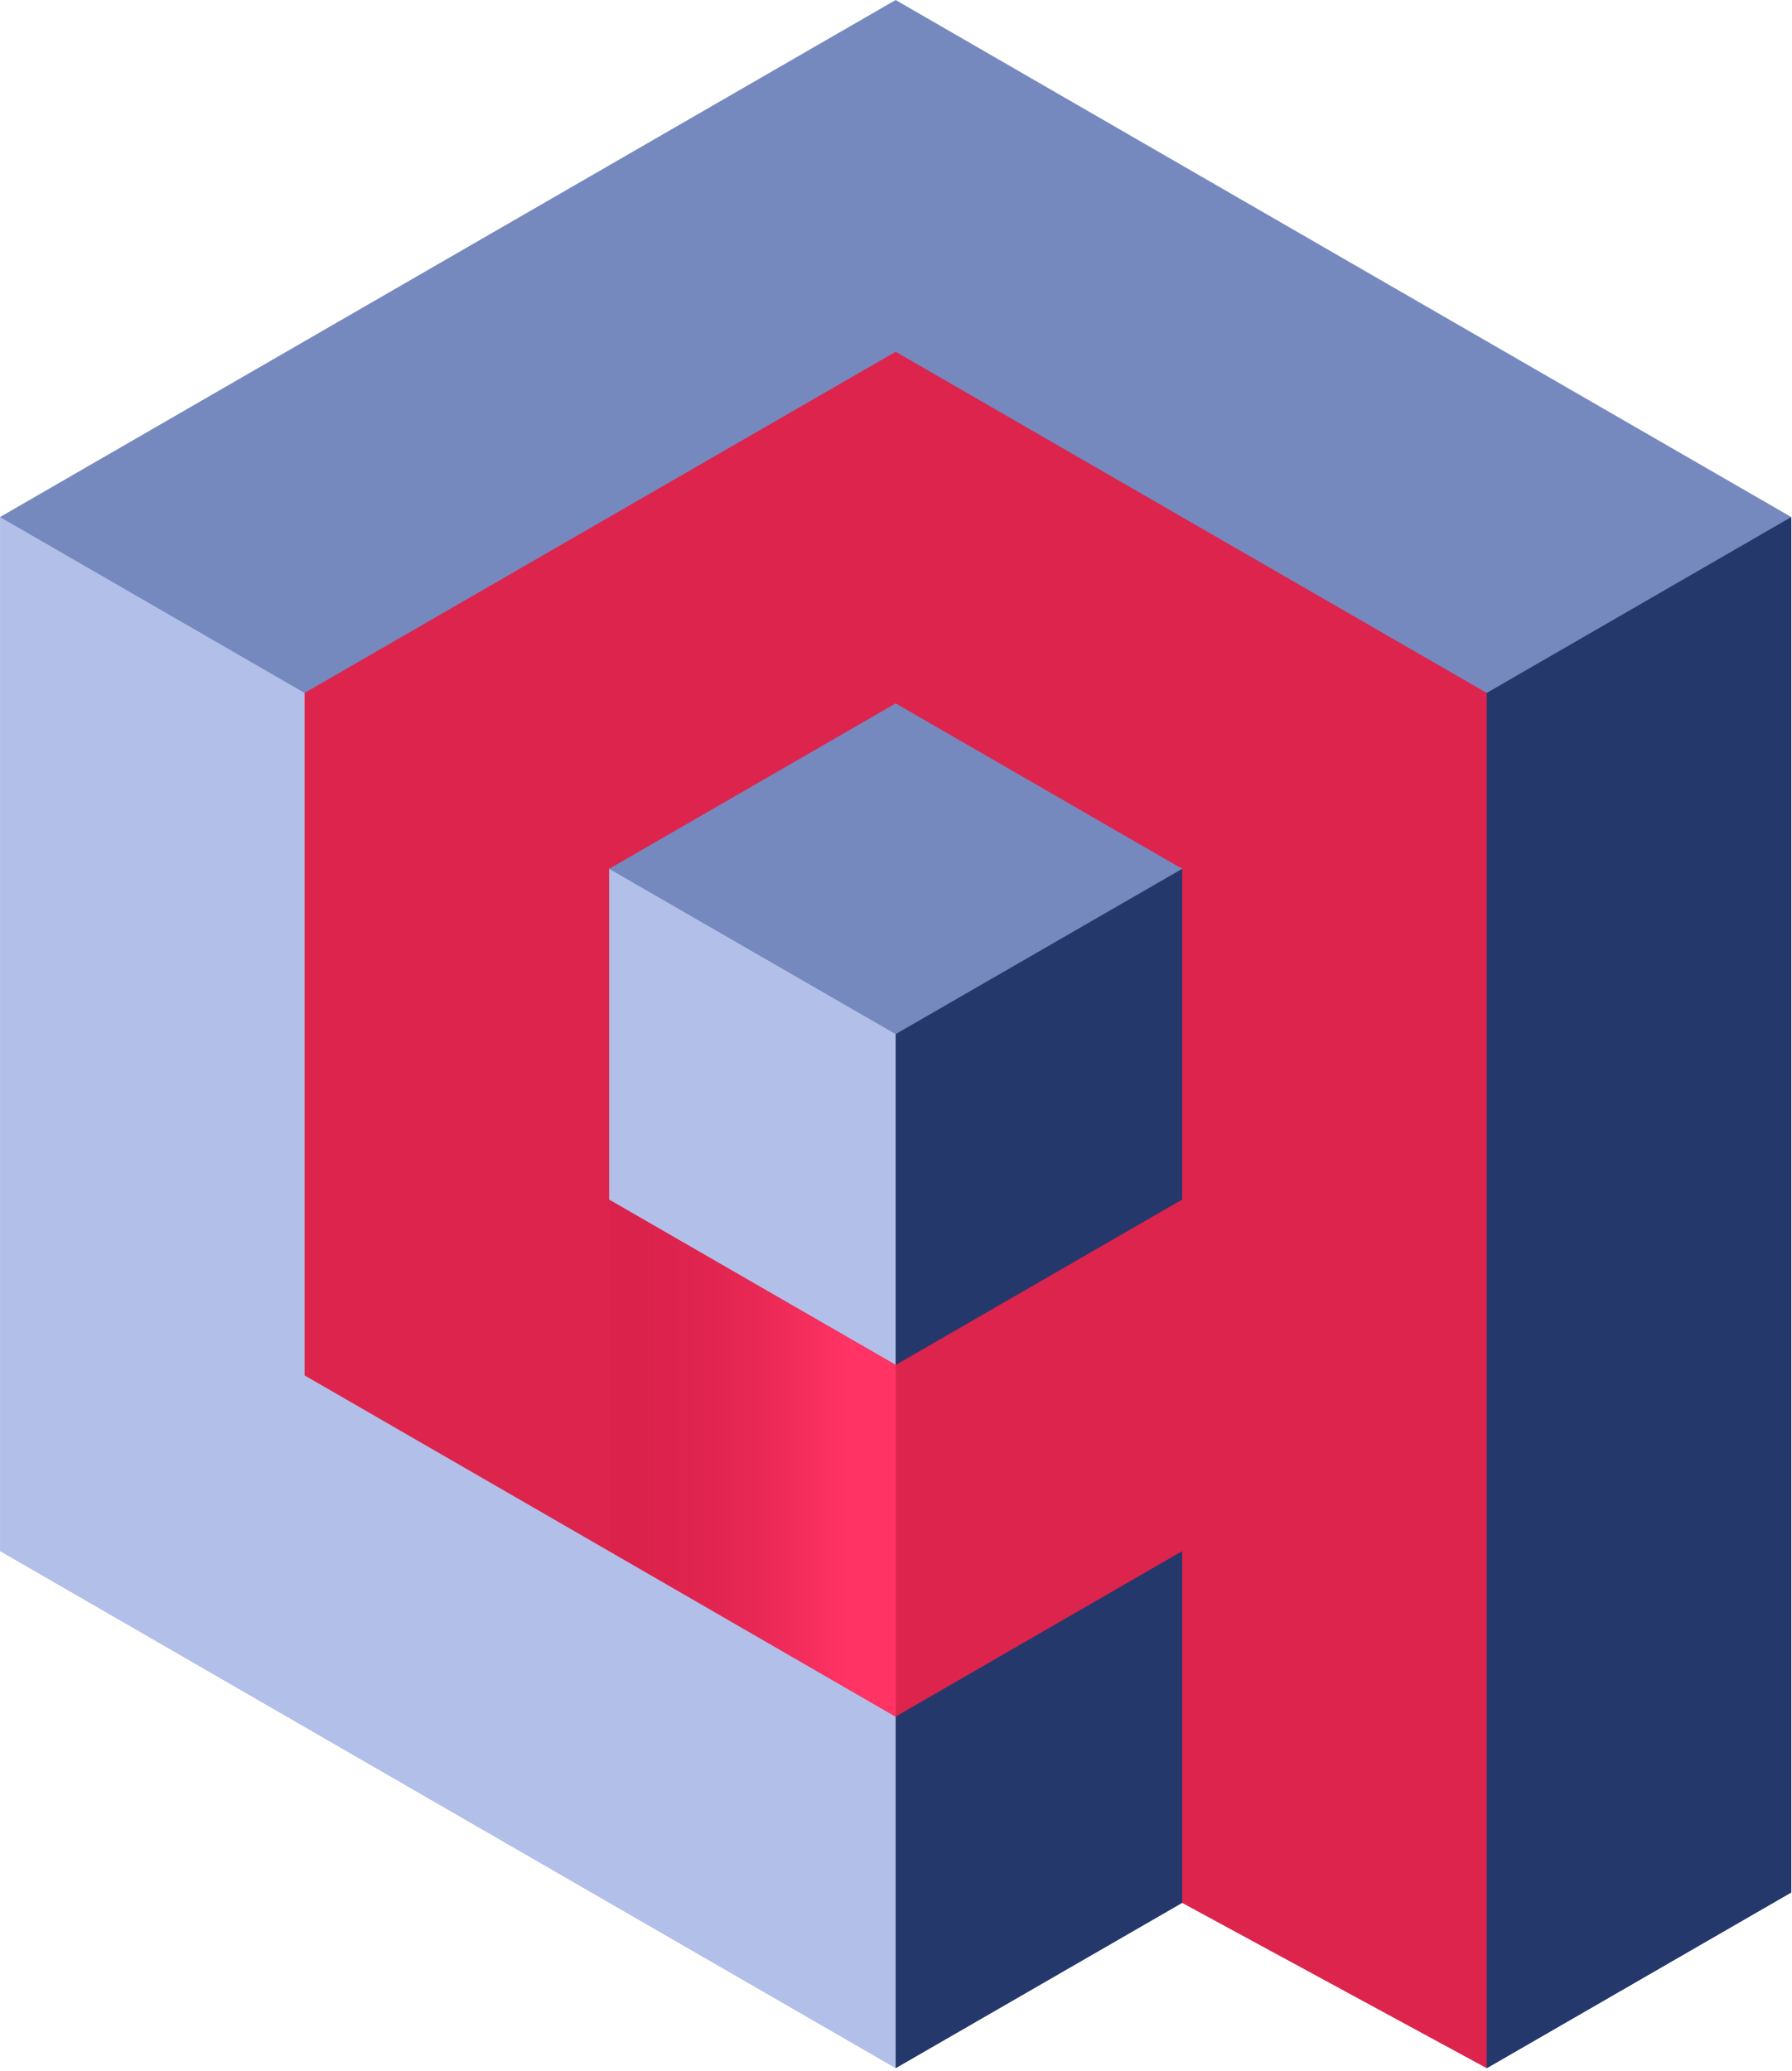
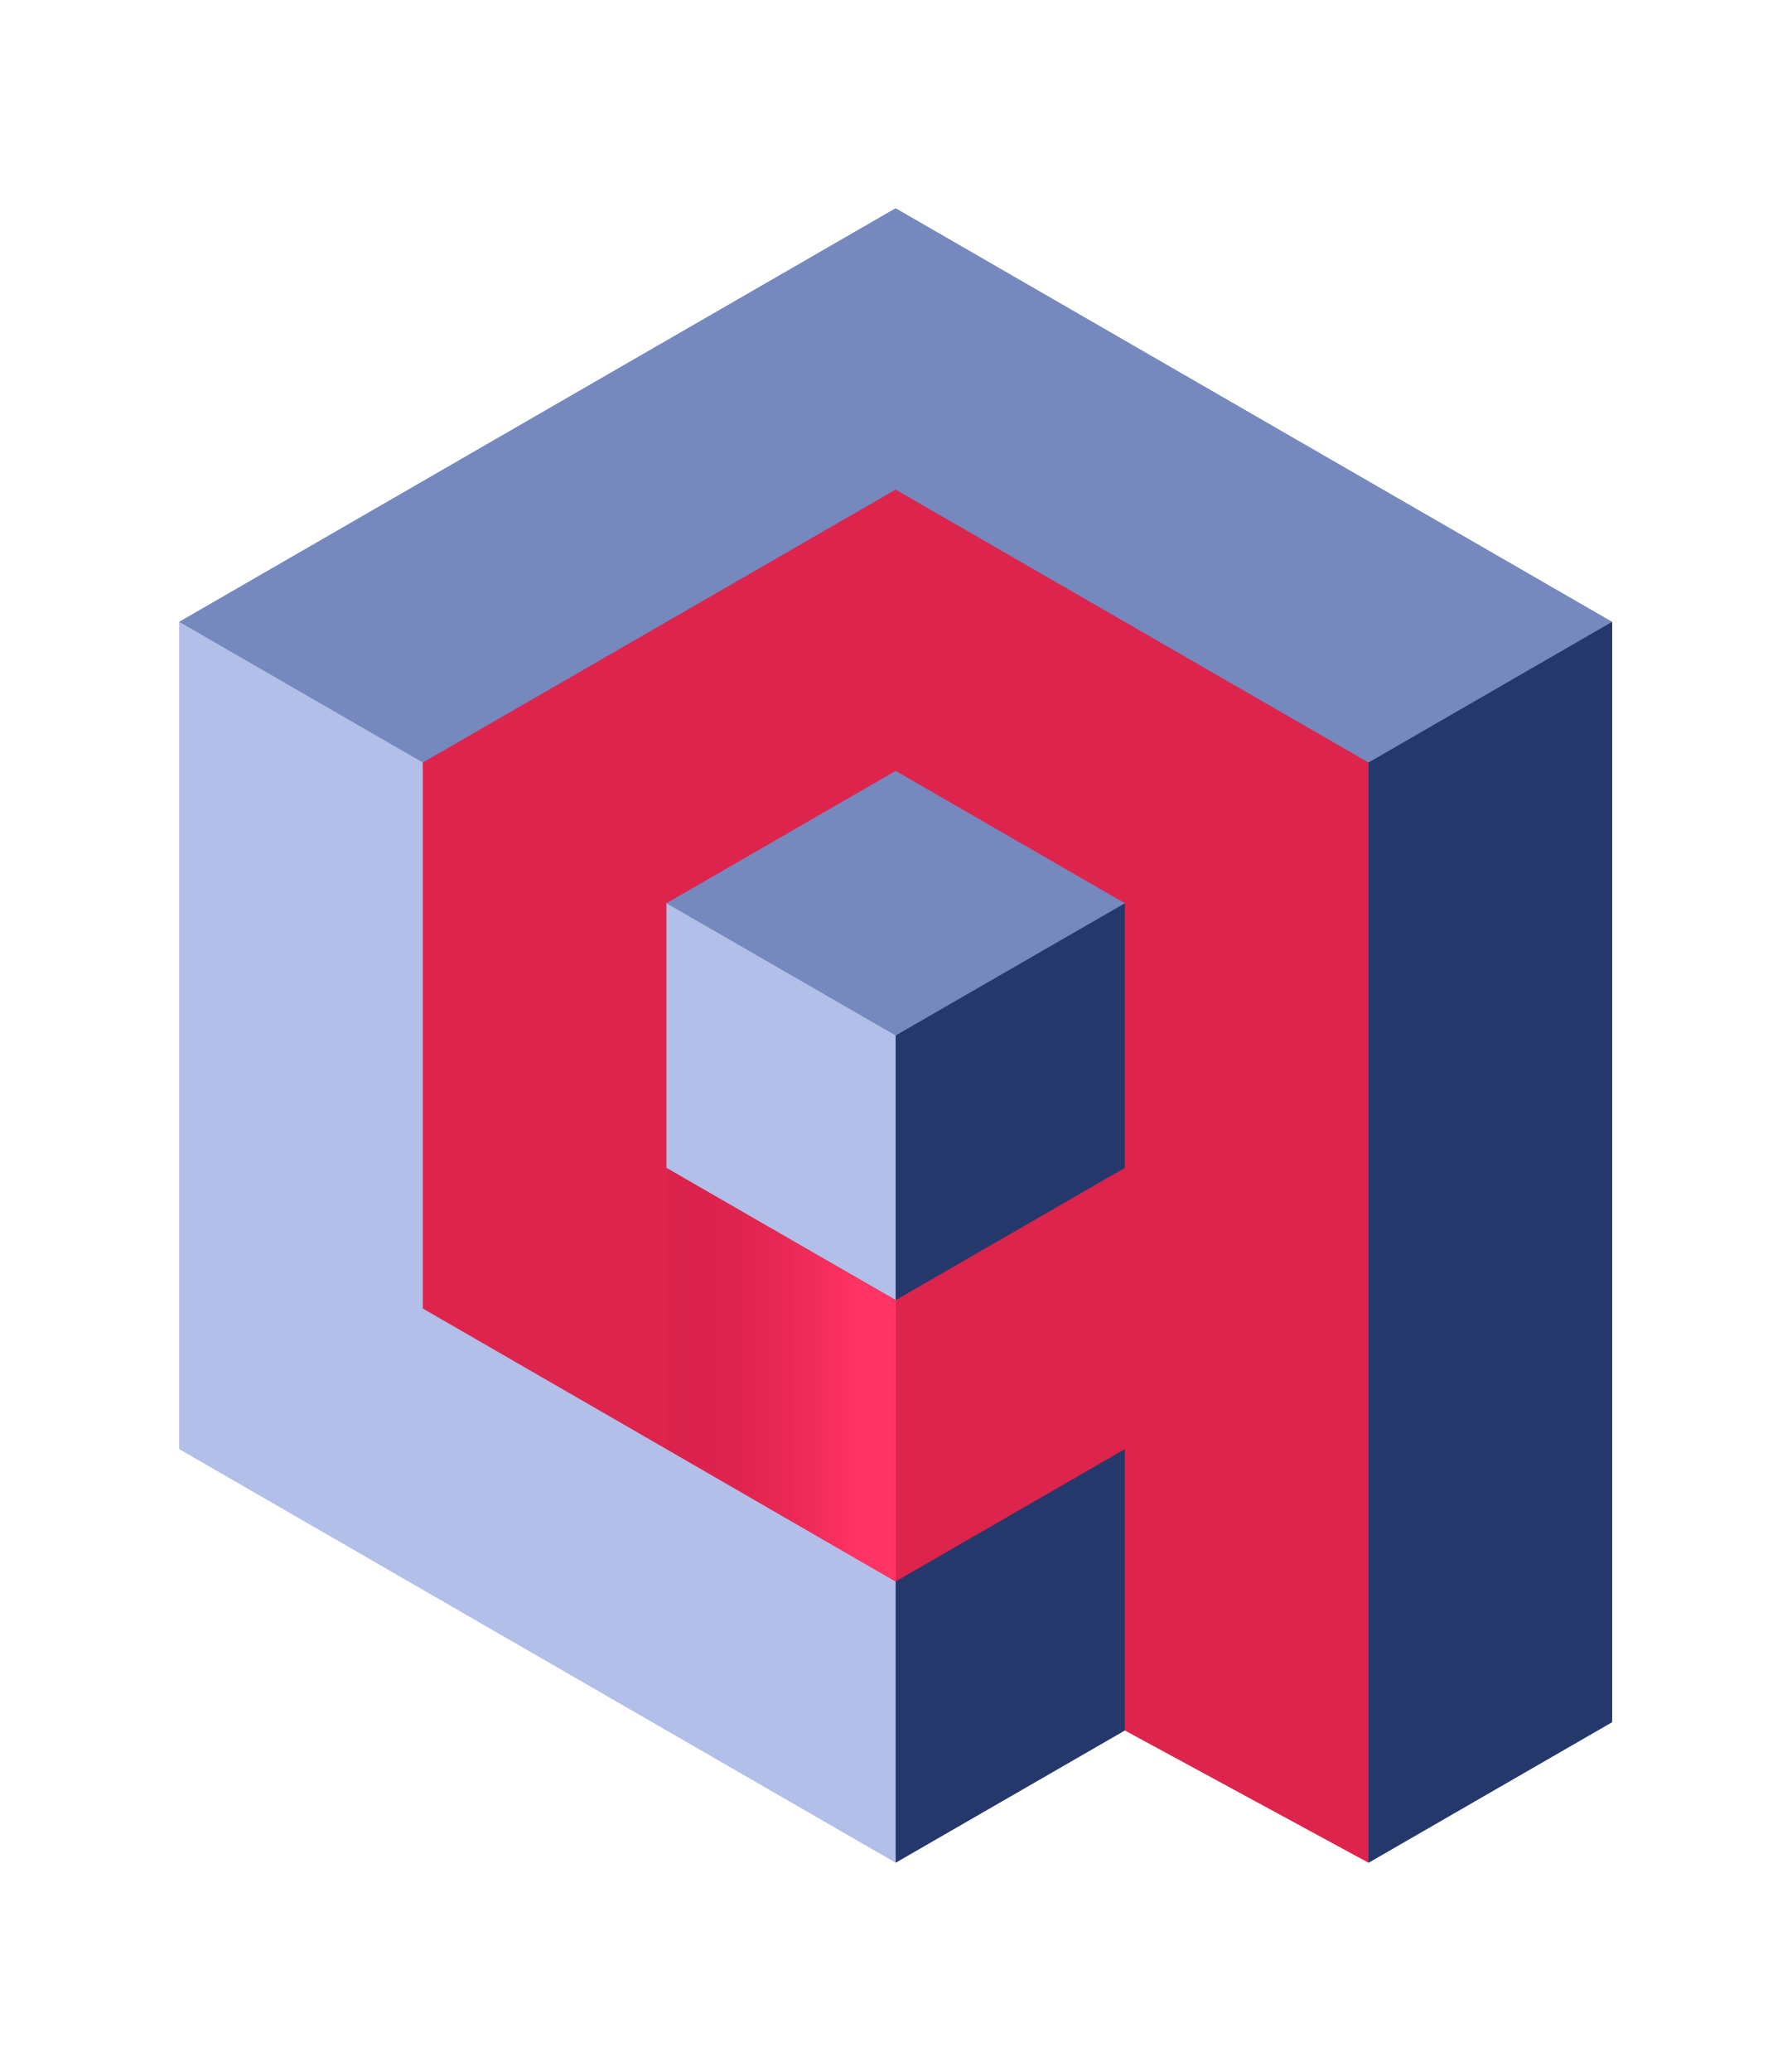
- <svg xmlns="http://www.w3.org/2000/svg" width="256px" height="296px" viewBox="0 0 256 296" version="1.1" preserveAspectRatio="xMidYMid">
+ <svg xmlns="http://www.w3.org/2000/svg" version="1.1" width="256px" height="296px" viewBox="0,0,221.398,256">
  <defs>
-     <linearGradient x1="81.562%" y1="44.842%" x2="-18.086%" y2="44.842%" id="linearGradient-1">
-       <stop stop-color="#FF3364" offset="0%" />
-       <stop stop-color="#C91540" stop-opacity="0" offset="100%" />
+     <linearGradient x1="120.508" y1="204.708" x2="79.92" y2="204.708" gradientUnits="userSpaceOnUse" id="color-1">
+       <stop offset="0" stop-color="#ff3364" />
+       <stop offset="1" stop-color="#c91540" stop-opacity="0" />
    </linearGradient>
  </defs>
-   <g>
-     <polygon fill="#24386C" points="201.317 271.722 195.423 109.213 184.748 66.368 256 73.911 256 270.493 212.475 295.613" />
-     <polygon fill="#7589BE" points="255.995 73.9 212.47 99.037 122.65 79.335 17.516 122.14 1.1370484e-14 73.9 63.988 36.95 127.996 0 191.986 36.95" />
-     <polyline fill="#B2BFE8" points="0.003 73.9 43.528 99.037 68.759 174.074 153.949 242.236 128.001 295.599 63.993 258.647 0.003 221.697 0.003 73.898" />
-     <polyline fill="#24386C" points="156.857 202.807 128.001 245.347 128.001 295.603 168.947 271.978 190.044 240.475" />
-     <polygon fill="#7589BE" points="128.019 195.107 87.056 124.185 95.879 100.678 129.421 84.416 168.946 124.186" />
-     <polyline fill="#B2BFE8" points="87.056 124.179 128.001 147.804 128.001 195.092 90.132 196.721 67.225 167.471 87.056 124.179" />
-     <polygon fill="#24386C" points="128.001 147.8 168.947 124.177 196.813 170.577 163.091 198.439 128.001 195.089" />
-     <path d="M168.947,271.975 L212.472,295.601 L212.472,99.039 L170.227,74.658 L128.001,50.277 L85.756,74.658 L43.53,99.039 L43.53,196.581 L85.756,220.962 L128.001,245.345 L168.947,221.699 L168.947,271.975 Z M168.947,171.444 L128.001,195.088 L87.056,171.444 L87.056,124.175 L128.001,100.531 L168.947,124.175 L168.947,171.444" fill="#DC244C" />
-     <polygon fill="url(#linearGradient-1)" points="128.019 245.363 128.019 195.099 87.286 171.657 87.286 221.837" />
+   <g transform="translate(22.13984,25.6) scale(0.8,0.8)">
+     <g fill="none" fill-rule="nonzero" stroke="none" stroke-width="1" stroke-linecap="butt" stroke-linejoin="miter" stroke-miterlimit="10" stroke-dasharray="" stroke-dashoffset="0" font-family="none" font-weight="none" font-size="none" text-anchor="none" style="mix-blend-mode: normal">
+       <g transform="translate(-0.00348,0.16751) scale(0.86486,0.86486)">
+         <g>
+           <path d="M201.317,271.722l-5.894,-162.51l-10.675,-42.844l71.252,7.543v196.581l-43.525,25.12z" fill="#24386c" />
+           <path d="M255.995,73.9l-43.525,25.138l-89.82,-19.703l-105.134,42.806l-17.516,-48.24l63.988,-36.95l64.008,-36.95l63.99,36.95z" fill="#7589be" />
+           <path d="M0.003,73.9l43.525,25.138l25.231,75.036l85.19,68.162l-25.948,53.363l-64.008,-36.952l-63.99,-36.95v-147.8" fill="#b2bfe8" />
+           <path d="M156.857,202.807l-28.856,42.54v50.256l40.946,-23.625l21.097,-31.503" fill="#24386c" />
+           <path d="M128.019,195.107l-40.963,-70.922l8.823,-23.506l33.542,-16.263l39.526,39.77z" fill="#7589be" />
+           <path d="M87.056,124.179l40.946,23.625v47.288l-37.869,1.629l-22.907,-29.25l19.831,-43.292" fill="#b2bfe8" />
+           <path d="M128.001,147.8l40.946,-23.623l27.867,46.4l-33.722,27.863l-35.09,-3.35z" fill="#24386c" />
+           <path d="M168.947,271.975l43.525,23.627v-196.562l-42.245,-24.381l-42.226,-24.381l-42.245,24.381l-42.226,24.381v97.542l42.226,24.381l42.245,24.383l40.946,-23.646zM168.947,171.444l-40.946,23.644l-40.946,-23.644v-47.269l40.946,-23.644l40.946,23.644v47.269" fill="#dc244c" />
+           <path d="M128.019,245.363v-50.264l-40.732,-23.442v50.18z" fill="url(#color-1)" />
+         </g>
+       </g>
+     </g>
  </g>
</svg>
